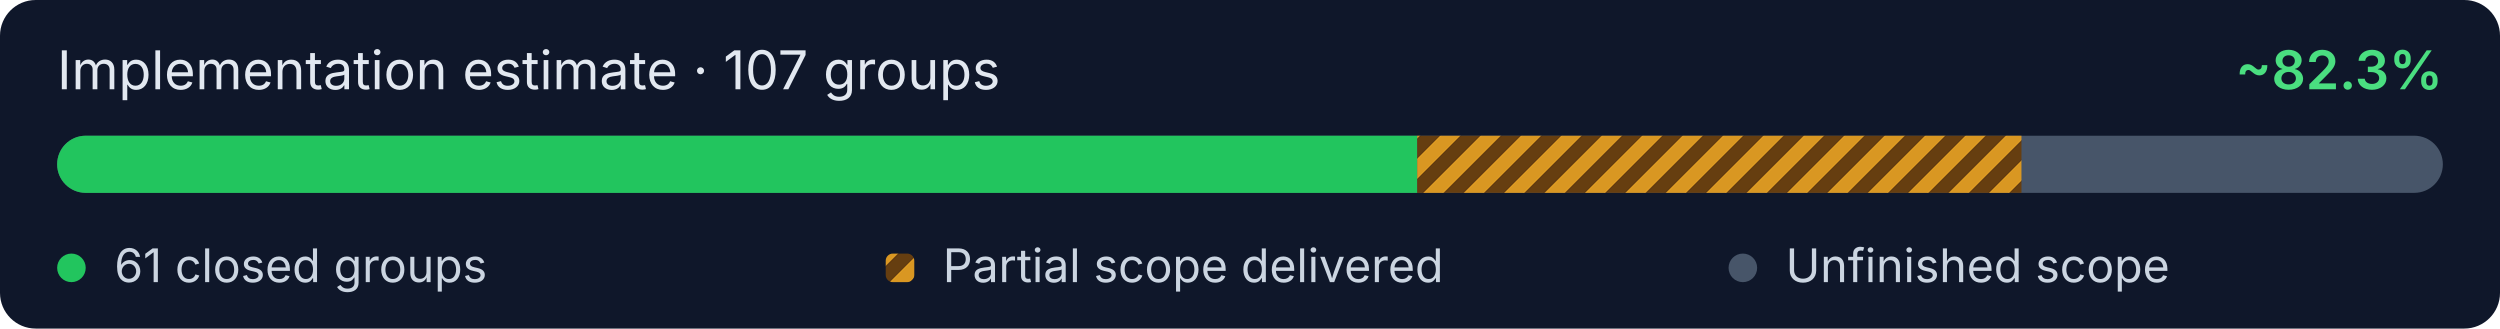
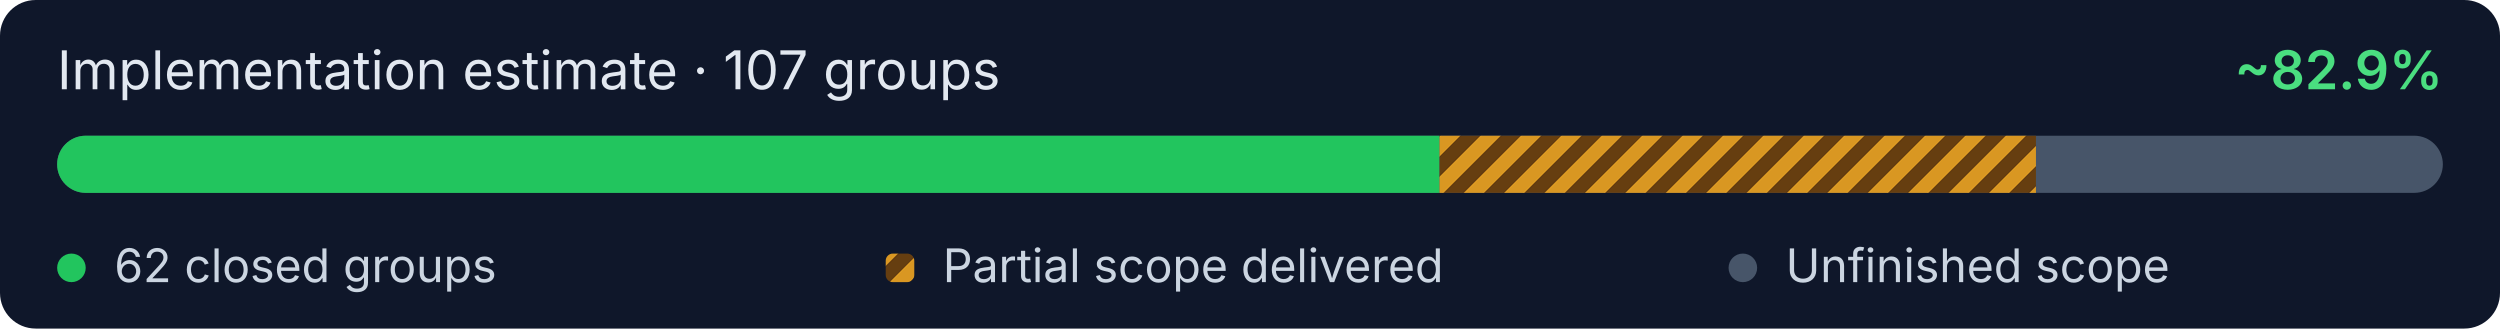
<svg xmlns="http://www.w3.org/2000/svg" width="700" height="92" viewBox="0 0 700 92" role="img" aria-labelledby="title description">
  <defs>
    <clipPath id="track">
      <rect x="16" y="38" width="668" height="16" rx="8" />
    </clipPath>
    <pattern id="partial" width="8" height="8" patternUnits="userSpaceOnUse" patternTransform="rotate(45)">
      <rect width="8" height="8" fill="#663e10" />
      <rect width="4" height="8" fill="#d99722" />
    </pattern>
  </defs>
  <rect width="700" height="92" rx="10" fill="#0f172a" />
  <g font-family="system-ui, -apple-system, BlinkMacSystemFont, 'Segoe UI', sans-serif">
    <text x="16" y="25" font-size="15" fill="#e2e8f0">Implementation estimate · 107 groups</text>
-     <text x="684" y="25" text-anchor="end" font-size="15" font-weight="600" fill="#4ade80">~82.3%</text>
+     <text x="684" y="25" text-anchor="end" font-size="15" font-weight="600" fill="#4ade80">~82.9%</text>
    <g clip-path="url(#track)">
      <rect x="16" y="38" width="668" height="16" fill="#475569" />
-       <rect id="closed-segment" x="16" y="38" width="380.822" height="16" fill="#22c55e" />
-       <rect id="partial-segment" x="396.822" y="38" width="169.185" height="16" fill="url(#partial)" />
+       <rect id="closed-segment" x="16" y="38" width="387.065" height="16" fill="#22c55e" />
+       <rect id="partial-segment" x="403.065" y="38" width="167" height="16" fill="url(#partial)" />
    </g>
    <circle cx="20" cy="75" r="4" fill="#22c55e" />
-     <text x="32" y="79" font-size="13" fill="#cbd5e1">61 closed groups</text>
+     <text x="32" y="79" font-size="13" fill="#cbd5e1">62 closed groups</text>
    <rect x="248" y="71" width="8" height="8" rx="2" fill="url(#partial)" />
    <text x="264" y="79" font-size="13" fill="#cbd5e1">Partial scope delivered</text>
    <circle cx="488" cy="75" r="4" fill="#475569" />
    <text x="500" y="79" font-size="13" fill="#cbd5e1">Unfinished scope</text>
  </g>
</svg>
